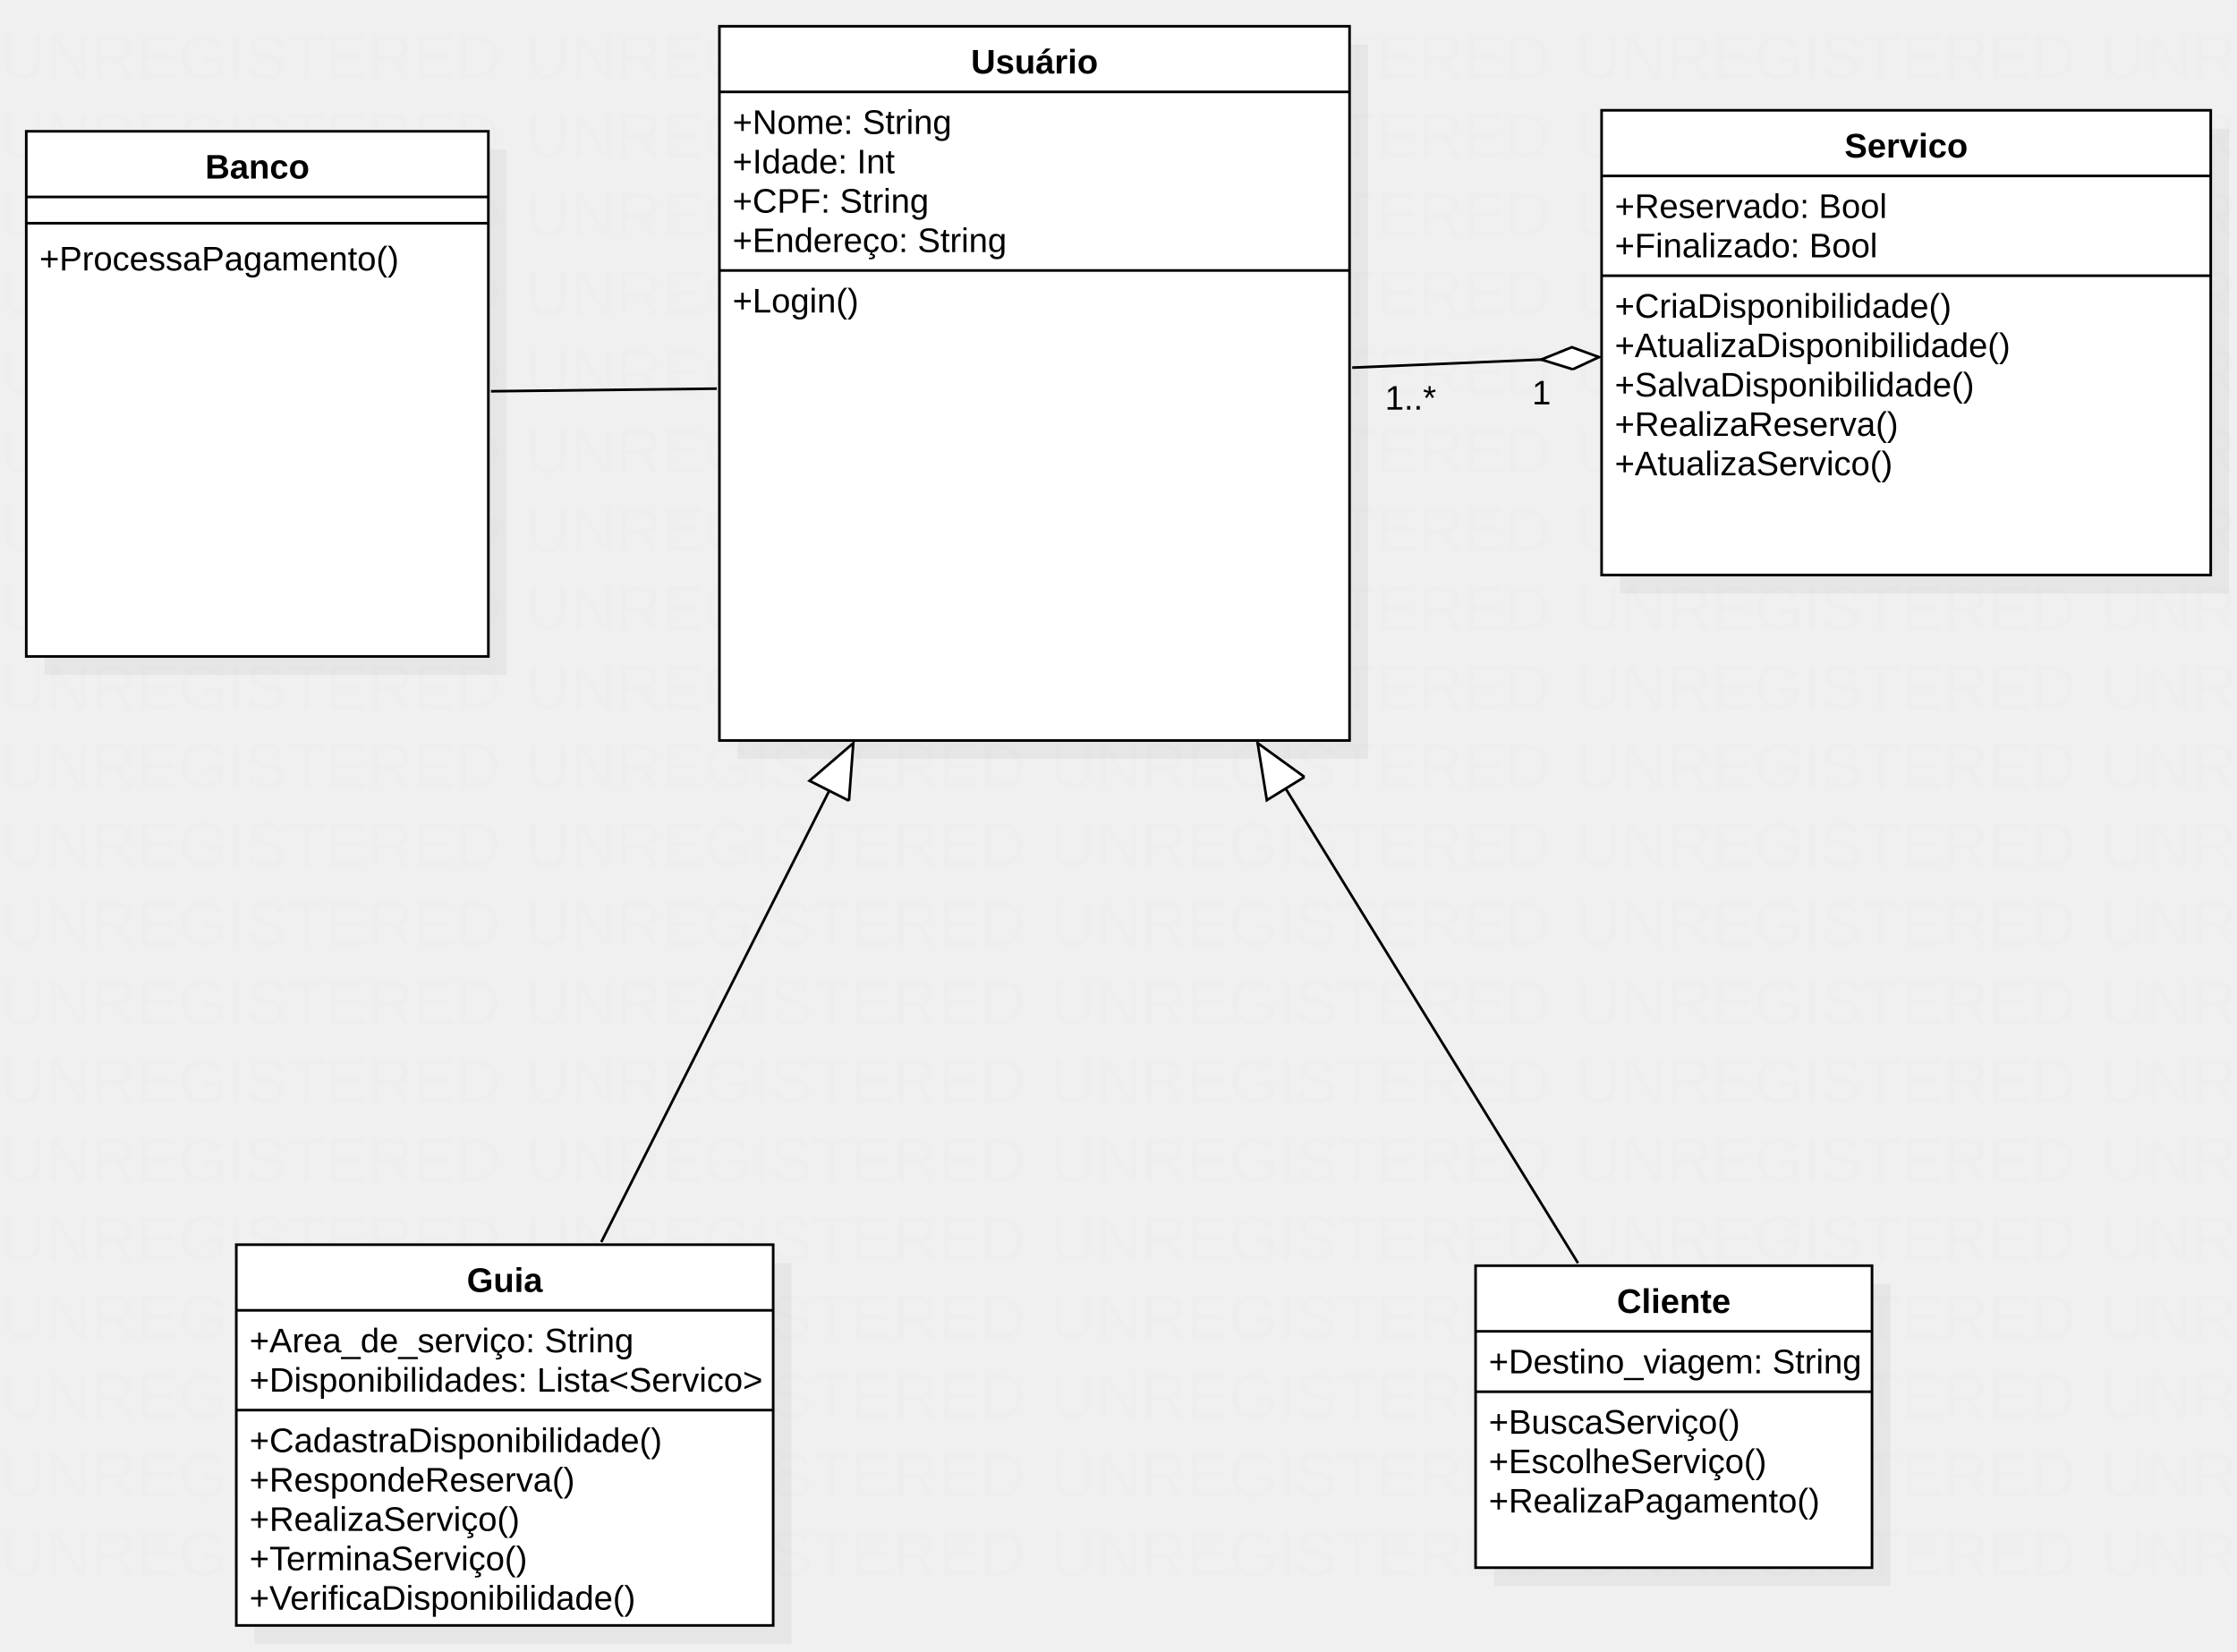
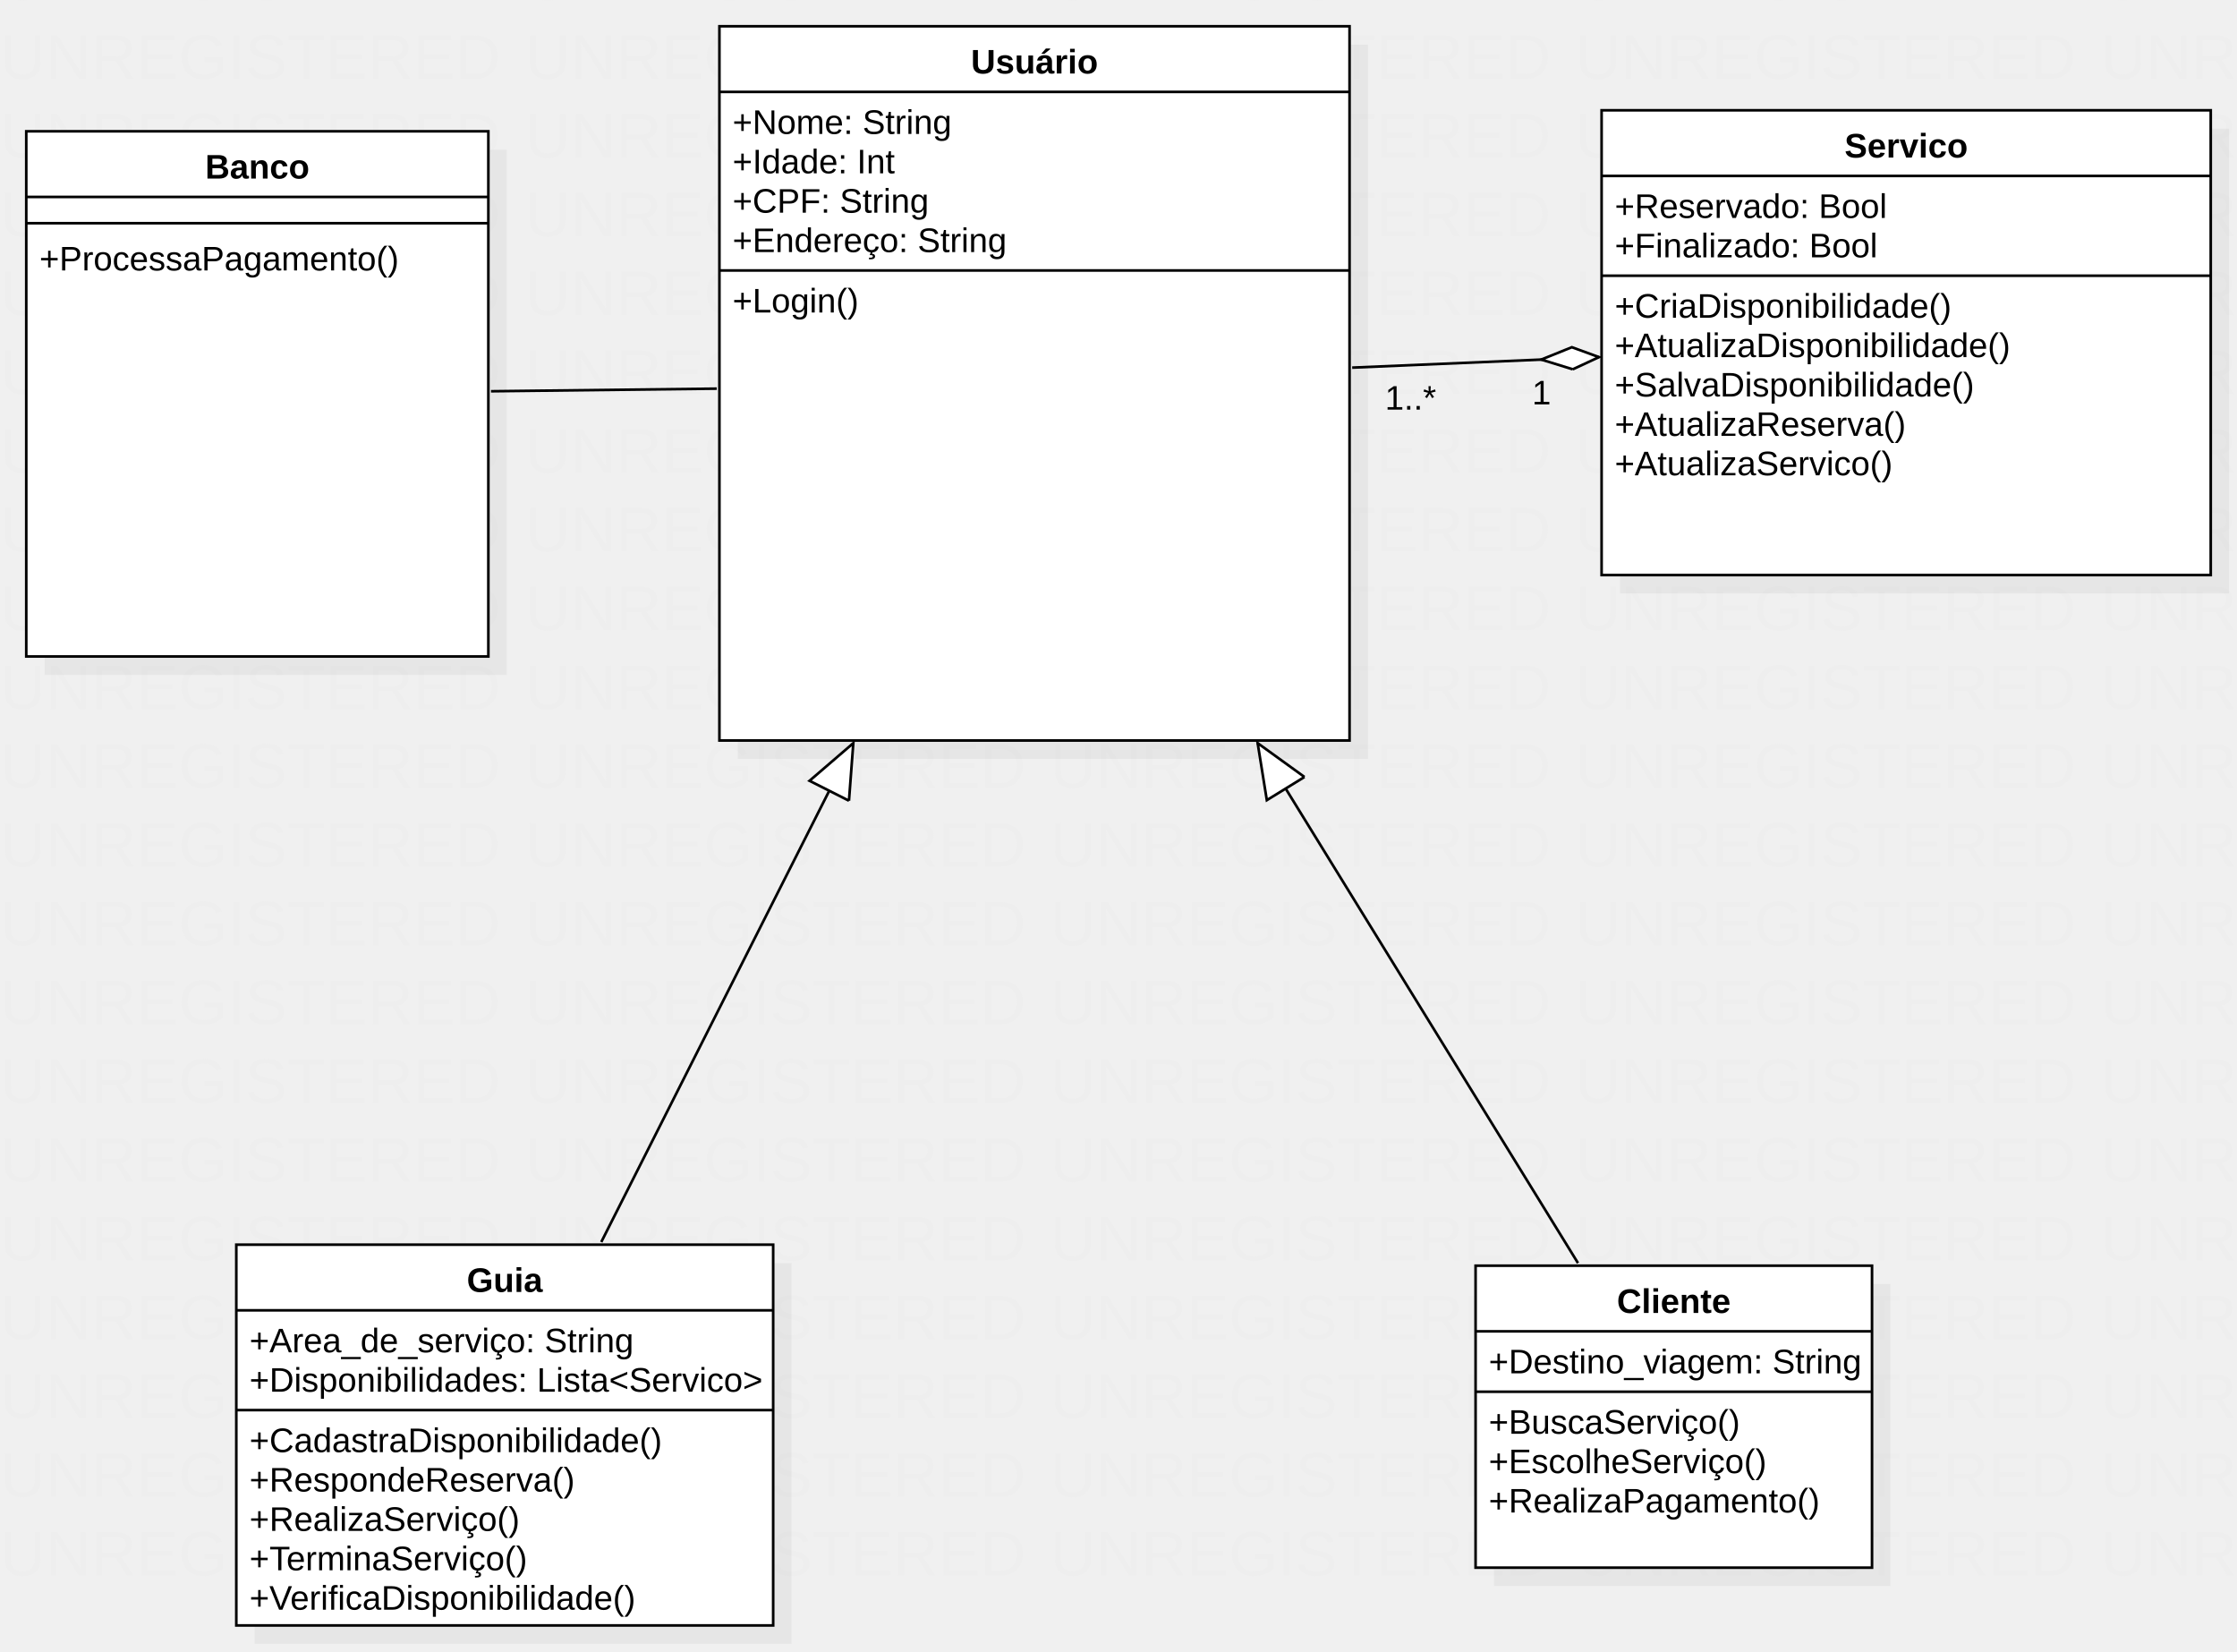
<svg xmlns="http://www.w3.org/2000/svg" version="1.1" width="852" height="629">
  <defs />
  <g>
    <text fill="#eeeeee" stroke="none" font-family="Arial" font-size="24px" font-style="normal" font-weight="normal" text-decoration="none" x="0" y="0">UNREGISTERED</text>
    <text fill="#eeeeee" stroke="none" font-family="Arial" font-size="24px" font-style="normal" font-weight="normal" text-decoration="none" x="0" y="30">UNREGISTERED</text>
    <text fill="#eeeeee" stroke="none" font-family="Arial" font-size="24px" font-style="normal" font-weight="normal" text-decoration="none" x="0" y="60">UNREGISTERED</text>
    <text fill="#eeeeee" stroke="none" font-family="Arial" font-size="24px" font-style="normal" font-weight="normal" text-decoration="none" x="0" y="90">UNREGISTERED</text>
    <text fill="#eeeeee" stroke="none" font-family="Arial" font-size="24px" font-style="normal" font-weight="normal" text-decoration="none" x="0" y="120">UNREGISTERED</text>
    <text fill="#eeeeee" stroke="none" font-family="Arial" font-size="24px" font-style="normal" font-weight="normal" text-decoration="none" x="0" y="150">UNREGISTERED</text>
    <text fill="#eeeeee" stroke="none" font-family="Arial" font-size="24px" font-style="normal" font-weight="normal" text-decoration="none" x="0" y="180">UNREGISTERED</text>
    <text fill="#eeeeee" stroke="none" font-family="Arial" font-size="24px" font-style="normal" font-weight="normal" text-decoration="none" x="0" y="210">UNREGISTERED</text>
    <text fill="#eeeeee" stroke="none" font-family="Arial" font-size="24px" font-style="normal" font-weight="normal" text-decoration="none" x="0" y="240">UNREGISTERED</text>
    <text fill="#eeeeee" stroke="none" font-family="Arial" font-size="24px" font-style="normal" font-weight="normal" text-decoration="none" x="0" y="270">UNREGISTERED</text>
    <text fill="#eeeeee" stroke="none" font-family="Arial" font-size="24px" font-style="normal" font-weight="normal" text-decoration="none" x="0" y="300">UNREGISTERED</text>
    <text fill="#eeeeee" stroke="none" font-family="Arial" font-size="24px" font-style="normal" font-weight="normal" text-decoration="none" x="0" y="330">UNREGISTERED</text>
    <text fill="#eeeeee" stroke="none" font-family="Arial" font-size="24px" font-style="normal" font-weight="normal" text-decoration="none" x="0" y="360">UNREGISTERED</text>
    <text fill="#eeeeee" stroke="none" font-family="Arial" font-size="24px" font-style="normal" font-weight="normal" text-decoration="none" x="0" y="390">UNREGISTERED</text>
    <text fill="#eeeeee" stroke="none" font-family="Arial" font-size="24px" font-style="normal" font-weight="normal" text-decoration="none" x="0" y="420">UNREGISTERED</text>
    <text fill="#eeeeee" stroke="none" font-family="Arial" font-size="24px" font-style="normal" font-weight="normal" text-decoration="none" x="0" y="450">UNREGISTERED</text>
    <text fill="#eeeeee" stroke="none" font-family="Arial" font-size="24px" font-style="normal" font-weight="normal" text-decoration="none" x="0" y="480">UNREGISTERED</text>
    <text fill="#eeeeee" stroke="none" font-family="Arial" font-size="24px" font-style="normal" font-weight="normal" text-decoration="none" x="0" y="510">UNREGISTERED</text>
    <text fill="#eeeeee" stroke="none" font-family="Arial" font-size="24px" font-style="normal" font-weight="normal" text-decoration="none" x="0" y="540">UNREGISTERED</text>
    <text fill="#eeeeee" stroke="none" font-family="Arial" font-size="24px" font-style="normal" font-weight="normal" text-decoration="none" x="0" y="570">UNREGISTERED</text>
    <text fill="#eeeeee" stroke="none" font-family="Arial" font-size="24px" font-style="normal" font-weight="normal" text-decoration="none" x="0" y="600">UNREGISTERED</text>
    <text fill="#eeeeee" stroke="none" font-family="Arial" font-size="24px" font-style="normal" font-weight="normal" text-decoration="none" x="200" y="0">UNREGISTERED</text>
    <text fill="#eeeeee" stroke="none" font-family="Arial" font-size="24px" font-style="normal" font-weight="normal" text-decoration="none" x="200" y="30">UNREGISTERED</text>
    <text fill="#eeeeee" stroke="none" font-family="Arial" font-size="24px" font-style="normal" font-weight="normal" text-decoration="none" x="200" y="60">UNREGISTERED</text>
    <text fill="#eeeeee" stroke="none" font-family="Arial" font-size="24px" font-style="normal" font-weight="normal" text-decoration="none" x="200" y="90">UNREGISTERED</text>
    <text fill="#eeeeee" stroke="none" font-family="Arial" font-size="24px" font-style="normal" font-weight="normal" text-decoration="none" x="200" y="120">UNREGISTERED</text>
    <text fill="#eeeeee" stroke="none" font-family="Arial" font-size="24px" font-style="normal" font-weight="normal" text-decoration="none" x="200" y="150">UNREGISTERED</text>
    <text fill="#eeeeee" stroke="none" font-family="Arial" font-size="24px" font-style="normal" font-weight="normal" text-decoration="none" x="200" y="180">UNREGISTERED</text>
    <text fill="#eeeeee" stroke="none" font-family="Arial" font-size="24px" font-style="normal" font-weight="normal" text-decoration="none" x="200" y="210">UNREGISTERED</text>
    <text fill="#eeeeee" stroke="none" font-family="Arial" font-size="24px" font-style="normal" font-weight="normal" text-decoration="none" x="200" y="240">UNREGISTERED</text>
    <text fill="#eeeeee" stroke="none" font-family="Arial" font-size="24px" font-style="normal" font-weight="normal" text-decoration="none" x="200" y="270">UNREGISTERED</text>
    <text fill="#eeeeee" stroke="none" font-family="Arial" font-size="24px" font-style="normal" font-weight="normal" text-decoration="none" x="200" y="300">UNREGISTERED</text>
    <text fill="#eeeeee" stroke="none" font-family="Arial" font-size="24px" font-style="normal" font-weight="normal" text-decoration="none" x="200" y="330">UNREGISTERED</text>
    <text fill="#eeeeee" stroke="none" font-family="Arial" font-size="24px" font-style="normal" font-weight="normal" text-decoration="none" x="200" y="360">UNREGISTERED</text>
    <text fill="#eeeeee" stroke="none" font-family="Arial" font-size="24px" font-style="normal" font-weight="normal" text-decoration="none" x="200" y="390">UNREGISTERED</text>
    <text fill="#eeeeee" stroke="none" font-family="Arial" font-size="24px" font-style="normal" font-weight="normal" text-decoration="none" x="200" y="420">UNREGISTERED</text>
    <text fill="#eeeeee" stroke="none" font-family="Arial" font-size="24px" font-style="normal" font-weight="normal" text-decoration="none" x="200" y="450">UNREGISTERED</text>
    <text fill="#eeeeee" stroke="none" font-family="Arial" font-size="24px" font-style="normal" font-weight="normal" text-decoration="none" x="200" y="480">UNREGISTERED</text>
    <text fill="#eeeeee" stroke="none" font-family="Arial" font-size="24px" font-style="normal" font-weight="normal" text-decoration="none" x="200" y="510">UNREGISTERED</text>
    <text fill="#eeeeee" stroke="none" font-family="Arial" font-size="24px" font-style="normal" font-weight="normal" text-decoration="none" x="200" y="540">UNREGISTERED</text>
    <text fill="#eeeeee" stroke="none" font-family="Arial" font-size="24px" font-style="normal" font-weight="normal" text-decoration="none" x="200" y="570">UNREGISTERED</text>
    <text fill="#eeeeee" stroke="none" font-family="Arial" font-size="24px" font-style="normal" font-weight="normal" text-decoration="none" x="200" y="600">UNREGISTERED</text>
    <text fill="#eeeeee" stroke="none" font-family="Arial" font-size="24px" font-style="normal" font-weight="normal" text-decoration="none" x="400" y="0">UNREGISTERED</text>
    <text fill="#eeeeee" stroke="none" font-family="Arial" font-size="24px" font-style="normal" font-weight="normal" text-decoration="none" x="400" y="30">UNREGISTERED</text>
    <text fill="#eeeeee" stroke="none" font-family="Arial" font-size="24px" font-style="normal" font-weight="normal" text-decoration="none" x="400" y="60">UNREGISTERED</text>
    <text fill="#eeeeee" stroke="none" font-family="Arial" font-size="24px" font-style="normal" font-weight="normal" text-decoration="none" x="400" y="90">UNREGISTERED</text>
    <text fill="#eeeeee" stroke="none" font-family="Arial" font-size="24px" font-style="normal" font-weight="normal" text-decoration="none" x="400" y="120">UNREGISTERED</text>
    <text fill="#eeeeee" stroke="none" font-family="Arial" font-size="24px" font-style="normal" font-weight="normal" text-decoration="none" x="400" y="150">UNREGISTERED</text>
    <text fill="#eeeeee" stroke="none" font-family="Arial" font-size="24px" font-style="normal" font-weight="normal" text-decoration="none" x="400" y="180">UNREGISTERED</text>
    <text fill="#eeeeee" stroke="none" font-family="Arial" font-size="24px" font-style="normal" font-weight="normal" text-decoration="none" x="400" y="210">UNREGISTERED</text>
    <text fill="#eeeeee" stroke="none" font-family="Arial" font-size="24px" font-style="normal" font-weight="normal" text-decoration="none" x="400" y="240">UNREGISTERED</text>
    <text fill="#eeeeee" stroke="none" font-family="Arial" font-size="24px" font-style="normal" font-weight="normal" text-decoration="none" x="400" y="270">UNREGISTERED</text>
    <text fill="#eeeeee" stroke="none" font-family="Arial" font-size="24px" font-style="normal" font-weight="normal" text-decoration="none" x="400" y="300">UNREGISTERED</text>
    <text fill="#eeeeee" stroke="none" font-family="Arial" font-size="24px" font-style="normal" font-weight="normal" text-decoration="none" x="400" y="330">UNREGISTERED</text>
    <text fill="#eeeeee" stroke="none" font-family="Arial" font-size="24px" font-style="normal" font-weight="normal" text-decoration="none" x="400" y="360">UNREGISTERED</text>
    <text fill="#eeeeee" stroke="none" font-family="Arial" font-size="24px" font-style="normal" font-weight="normal" text-decoration="none" x="400" y="390">UNREGISTERED</text>
    <text fill="#eeeeee" stroke="none" font-family="Arial" font-size="24px" font-style="normal" font-weight="normal" text-decoration="none" x="400" y="420">UNREGISTERED</text>
    <text fill="#eeeeee" stroke="none" font-family="Arial" font-size="24px" font-style="normal" font-weight="normal" text-decoration="none" x="400" y="450">UNREGISTERED</text>
    <text fill="#eeeeee" stroke="none" font-family="Arial" font-size="24px" font-style="normal" font-weight="normal" text-decoration="none" x="400" y="480">UNREGISTERED</text>
    <text fill="#eeeeee" stroke="none" font-family="Arial" font-size="24px" font-style="normal" font-weight="normal" text-decoration="none" x="400" y="510">UNREGISTERED</text>
    <text fill="#eeeeee" stroke="none" font-family="Arial" font-size="24px" font-style="normal" font-weight="normal" text-decoration="none" x="400" y="540">UNREGISTERED</text>
    <text fill="#eeeeee" stroke="none" font-family="Arial" font-size="24px" font-style="normal" font-weight="normal" text-decoration="none" x="400" y="570">UNREGISTERED</text>
    <text fill="#eeeeee" stroke="none" font-family="Arial" font-size="24px" font-style="normal" font-weight="normal" text-decoration="none" x="400" y="600">UNREGISTERED</text>
    <text fill="#eeeeee" stroke="none" font-family="Arial" font-size="24px" font-style="normal" font-weight="normal" text-decoration="none" x="600" y="0">UNREGISTERED</text>
    <text fill="#eeeeee" stroke="none" font-family="Arial" font-size="24px" font-style="normal" font-weight="normal" text-decoration="none" x="600" y="30">UNREGISTERED</text>
    <text fill="#eeeeee" stroke="none" font-family="Arial" font-size="24px" font-style="normal" font-weight="normal" text-decoration="none" x="600" y="60">UNREGISTERED</text>
    <text fill="#eeeeee" stroke="none" font-family="Arial" font-size="24px" font-style="normal" font-weight="normal" text-decoration="none" x="600" y="90">UNREGISTERED</text>
    <text fill="#eeeeee" stroke="none" font-family="Arial" font-size="24px" font-style="normal" font-weight="normal" text-decoration="none" x="600" y="120">UNREGISTERED</text>
    <text fill="#eeeeee" stroke="none" font-family="Arial" font-size="24px" font-style="normal" font-weight="normal" text-decoration="none" x="600" y="150">UNREGISTERED</text>
    <text fill="#eeeeee" stroke="none" font-family="Arial" font-size="24px" font-style="normal" font-weight="normal" text-decoration="none" x="600" y="180">UNREGISTERED</text>
    <text fill="#eeeeee" stroke="none" font-family="Arial" font-size="24px" font-style="normal" font-weight="normal" text-decoration="none" x="600" y="210">UNREGISTERED</text>
    <text fill="#eeeeee" stroke="none" font-family="Arial" font-size="24px" font-style="normal" font-weight="normal" text-decoration="none" x="600" y="240">UNREGISTERED</text>
    <text fill="#eeeeee" stroke="none" font-family="Arial" font-size="24px" font-style="normal" font-weight="normal" text-decoration="none" x="600" y="270">UNREGISTERED</text>
    <text fill="#eeeeee" stroke="none" font-family="Arial" font-size="24px" font-style="normal" font-weight="normal" text-decoration="none" x="600" y="300">UNREGISTERED</text>
    <text fill="#eeeeee" stroke="none" font-family="Arial" font-size="24px" font-style="normal" font-weight="normal" text-decoration="none" x="600" y="330">UNREGISTERED</text>
    <text fill="#eeeeee" stroke="none" font-family="Arial" font-size="24px" font-style="normal" font-weight="normal" text-decoration="none" x="600" y="360">UNREGISTERED</text>
    <text fill="#eeeeee" stroke="none" font-family="Arial" font-size="24px" font-style="normal" font-weight="normal" text-decoration="none" x="600" y="390">UNREGISTERED</text>
    <text fill="#eeeeee" stroke="none" font-family="Arial" font-size="24px" font-style="normal" font-weight="normal" text-decoration="none" x="600" y="420">UNREGISTERED</text>
    <text fill="#eeeeee" stroke="none" font-family="Arial" font-size="24px" font-style="normal" font-weight="normal" text-decoration="none" x="600" y="450">UNREGISTERED</text>
    <text fill="#eeeeee" stroke="none" font-family="Arial" font-size="24px" font-style="normal" font-weight="normal" text-decoration="none" x="600" y="480">UNREGISTERED</text>
    <text fill="#eeeeee" stroke="none" font-family="Arial" font-size="24px" font-style="normal" font-weight="normal" text-decoration="none" x="600" y="510">UNREGISTERED</text>
    <text fill="#eeeeee" stroke="none" font-family="Arial" font-size="24px" font-style="normal" font-weight="normal" text-decoration="none" x="600" y="540">UNREGISTERED</text>
    <text fill="#eeeeee" stroke="none" font-family="Arial" font-size="24px" font-style="normal" font-weight="normal" text-decoration="none" x="600" y="570">UNREGISTERED</text>
    <text fill="#eeeeee" stroke="none" font-family="Arial" font-size="24px" font-style="normal" font-weight="normal" text-decoration="none" x="600" y="600">UNREGISTERED</text>
    <text fill="#eeeeee" stroke="none" font-family="Arial" font-size="24px" font-style="normal" font-weight="normal" text-decoration="none" x="800" y="0">UNREGISTERED</text>
    <text fill="#eeeeee" stroke="none" font-family="Arial" font-size="24px" font-style="normal" font-weight="normal" text-decoration="none" x="800" y="30">UNREGISTERED</text>
    <text fill="#eeeeee" stroke="none" font-family="Arial" font-size="24px" font-style="normal" font-weight="normal" text-decoration="none" x="800" y="60">UNREGISTERED</text>
    <text fill="#eeeeee" stroke="none" font-family="Arial" font-size="24px" font-style="normal" font-weight="normal" text-decoration="none" x="800" y="90">UNREGISTERED</text>
    <text fill="#eeeeee" stroke="none" font-family="Arial" font-size="24px" font-style="normal" font-weight="normal" text-decoration="none" x="800" y="120">UNREGISTERED</text>
    <text fill="#eeeeee" stroke="none" font-family="Arial" font-size="24px" font-style="normal" font-weight="normal" text-decoration="none" x="800" y="150">UNREGISTERED</text>
    <text fill="#eeeeee" stroke="none" font-family="Arial" font-size="24px" font-style="normal" font-weight="normal" text-decoration="none" x="800" y="180">UNREGISTERED</text>
    <text fill="#eeeeee" stroke="none" font-family="Arial" font-size="24px" font-style="normal" font-weight="normal" text-decoration="none" x="800" y="210">UNREGISTERED</text>
    <text fill="#eeeeee" stroke="none" font-family="Arial" font-size="24px" font-style="normal" font-weight="normal" text-decoration="none" x="800" y="240">UNREGISTERED</text>
    <text fill="#eeeeee" stroke="none" font-family="Arial" font-size="24px" font-style="normal" font-weight="normal" text-decoration="none" x="800" y="270">UNREGISTERED</text>
    <text fill="#eeeeee" stroke="none" font-family="Arial" font-size="24px" font-style="normal" font-weight="normal" text-decoration="none" x="800" y="300">UNREGISTERED</text>
    <text fill="#eeeeee" stroke="none" font-family="Arial" font-size="24px" font-style="normal" font-weight="normal" text-decoration="none" x="800" y="330">UNREGISTERED</text>
    <text fill="#eeeeee" stroke="none" font-family="Arial" font-size="24px" font-style="normal" font-weight="normal" text-decoration="none" x="800" y="360">UNREGISTERED</text>
    <text fill="#eeeeee" stroke="none" font-family="Arial" font-size="24px" font-style="normal" font-weight="normal" text-decoration="none" x="800" y="390">UNREGISTERED</text>
    <text fill="#eeeeee" stroke="none" font-family="Arial" font-size="24px" font-style="normal" font-weight="normal" text-decoration="none" x="800" y="420">UNREGISTERED</text>
    <text fill="#eeeeee" stroke="none" font-family="Arial" font-size="24px" font-style="normal" font-weight="normal" text-decoration="none" x="800" y="450">UNREGISTERED</text>
    <text fill="#eeeeee" stroke="none" font-family="Arial" font-size="24px" font-style="normal" font-weight="normal" text-decoration="none" x="800" y="480">UNREGISTERED</text>
    <text fill="#eeeeee" stroke="none" font-family="Arial" font-size="24px" font-style="normal" font-weight="normal" text-decoration="none" x="800" y="510">UNREGISTERED</text>
    <text fill="#eeeeee" stroke="none" font-family="Arial" font-size="24px" font-style="normal" font-weight="normal" text-decoration="none" x="800" y="540">UNREGISTERED</text>
    <text fill="#eeeeee" stroke="none" font-family="Arial" font-size="24px" font-style="normal" font-weight="normal" text-decoration="none" x="800" y="570">UNREGISTERED</text>
    <text fill="#eeeeee" stroke="none" font-family="Arial" font-size="24px" font-style="normal" font-weight="normal" text-decoration="none" x="800" y="600">UNREGISTERED</text>
    <g transform="translate(-190,-110) scale(1,1)">
      <rect fill="#C0C0C0" stroke="none" x="471" y="127" width="240" height="272" opacity="0.2" />
    </g>
    <g transform="translate(-190,-110) scale(1,1)">
      <rect fill="#ffffff" stroke="none" x="464" y="120" width="240" height="272" />
    </g>
    <g transform="translate(-190,-110) scale(1,1)">
      <path fill="none" stroke="#000000" d="M 464 120 L 704 120 L 704 392 L 464 392 L 464 120 Z Z" stroke-miterlimit="10" />
    </g>
    <g transform="translate(-190,-110) scale(1,1)">
      <path fill="none" stroke="#000000" d="M 464 145 L 704 145" stroke-miterlimit="10" />
    </g>
    <g transform="translate(-190,-110) scale(1,1)">
      <path fill="none" stroke="#000000" d="M 464 213 L 704 213" stroke-miterlimit="10" />
    </g>
    <g transform="translate(-190,-110) scale(1,1)">
      <g>
        <path fill="none" stroke="none" />
        <text fill="#000000" stroke="none" font-family="Arial" font-size="13px" font-style="normal" font-weight="bold" text-decoration="none" x="559.8" y="138">Usuário</text>
      </g>
    </g>
    <g transform="translate(-190,-110) scale(1,1)">
      <g>
        <path fill="none" stroke="none" />
        <text fill="#000000" stroke="none" font-family="Arial" font-size="13px" font-style="normal" font-weight="normal" text-decoration="none" x="469" y="161">+Nome: String</text>
      </g>
    </g>
    <g transform="translate(-190,-110) scale(1,1)">
      <g>
        <path fill="none" stroke="none" />
        <text fill="#000000" stroke="none" font-family="Arial" font-size="13px" font-style="normal" font-weight="normal" text-decoration="none" x="469" y="176">+Idade: Int</text>
      </g>
    </g>
    <g transform="translate(-190,-110) scale(1,1)">
      <g>
        <path fill="none" stroke="none" />
        <text fill="#000000" stroke="none" font-family="Arial" font-size="13px" font-style="normal" font-weight="normal" text-decoration="none" x="469" y="191">+CPF: String</text>
      </g>
    </g>
    <g transform="translate(-190,-110) scale(1,1)">
      <g>
        <path fill="none" stroke="none" />
        <text fill="#000000" stroke="none" font-family="Arial" font-size="13px" font-style="normal" font-weight="normal" text-decoration="none" x="469" y="206">+Endereço: String</text>
      </g>
    </g>
    <g transform="translate(-190,-110) scale(1,1)">
      <g>
        <path fill="none" stroke="none" />
        <text fill="#000000" stroke="none" font-family="Arial" font-size="13px" font-style="normal" font-weight="normal" text-decoration="none" x="469" y="229">+Login()</text>
      </g>
    </g>
    <g transform="translate(-190,-110) scale(1,1)">
      <rect fill="#C0C0C0" stroke="none" x="287" y="591" width="204.476" height="145" opacity="0.2" />
    </g>
    <g transform="translate(-190,-110) scale(1,1)">
      <rect fill="#ffffff" stroke="none" x="280" y="584" width="204.476" height="145" />
    </g>
    <g transform="translate(-190,-110) scale(1,1)">
      <path fill="none" stroke="#000000" d="M 280 584 L 484.476 584 L 484.476 729 L 280 729 L 280 584 Z Z" stroke-miterlimit="10" />
    </g>
    <g transform="translate(-190,-110) scale(1,1)">
      <path fill="none" stroke="#000000" d="M 280 609 L 484.476 609" stroke-miterlimit="10" />
    </g>
    <g transform="translate(-190,-110) scale(1,1)">
      <path fill="none" stroke="#000000" d="M 280 647 L 484.476 647" stroke-miterlimit="10" />
    </g>
    <g transform="translate(-190,-110) scale(1,1)">
      <g>
        <path fill="none" stroke="none" />
        <text fill="#000000" stroke="none" font-family="Arial" font-size="13px" font-style="normal" font-weight="bold" text-decoration="none" x="367.791" y="602">Guia</text>
      </g>
    </g>
    <g transform="translate(-190,-110) scale(1,1)">
      <g>
        <path fill="none" stroke="none" />
        <text fill="#000000" stroke="none" font-family="Arial" font-size="13px" font-style="normal" font-weight="normal" text-decoration="none" x="285" y="625">+Area_de_serviço: String</text>
      </g>
    </g>
    <g transform="translate(-190,-110) scale(1,1)">
      <g>
        <path fill="none" stroke="none" />
        <text fill="#000000" stroke="none" font-family="Arial" font-size="13px" font-style="normal" font-weight="normal" text-decoration="none" x="285" y="640">+Disponibilidades: Lista&lt;Servico&gt;</text>
      </g>
    </g>
    <g transform="translate(-190,-110) scale(1,1)">
      <g>
        <path fill="none" stroke="none" />
        <text fill="#000000" stroke="none" font-family="Arial" font-size="13px" font-style="normal" font-weight="normal" text-decoration="none" x="285" y="663">+CadastraDisponibilidade()</text>
      </g>
    </g>
    <g transform="translate(-190,-110) scale(1,1)">
      <g>
        <path fill="none" stroke="none" />
        <text fill="#000000" stroke="none" font-family="Arial" font-size="13px" font-style="normal" font-weight="normal" text-decoration="none" x="285" y="678">+RespondeReserva()</text>
      </g>
    </g>
    <g transform="translate(-190,-110) scale(1,1)">
      <g>
        <path fill="none" stroke="none" />
        <text fill="#000000" stroke="none" font-family="Arial" font-size="13px" font-style="normal" font-weight="normal" text-decoration="none" x="285" y="693">+RealizaServiço()</text>
      </g>
    </g>
    <g transform="translate(-190,-110) scale(1,1)">
      <g>
        <path fill="none" stroke="none" />
        <text fill="#000000" stroke="none" font-family="Arial" font-size="13px" font-style="normal" font-weight="normal" text-decoration="none" x="285" y="708">+TerminaServiço()</text>
      </g>
    </g>
    <g transform="translate(-190,-110) scale(1,1)">
      <g>
        <path fill="none" stroke="none" />
        <text fill="#000000" stroke="none" font-family="Arial" font-size="13px" font-style="normal" font-weight="normal" text-decoration="none" x="285" y="723">+VerificaDisponibilidade()</text>
      </g>
    </g>
    <g transform="translate(-190,-110) scale(1,1)">
      <path fill="none" stroke="#000000" d="M 419 583 L 515 393" stroke-miterlimit="10" />
    </g>
    <g transform="translate(-190,-110) scale(1,1)">
      <path fill="#FFFFFF" stroke="none" d="M 513.348 414.938 L 515 393 L 498.32 407.344" />
    </g>
    <g transform="translate(-190,-110) scale(1,1)">
      <path fill="none" stroke="#000000" d="M 513.348 414.938 L 515 393 L 498.32 407.344 L 513.348 414.938" stroke-miterlimit="10" />
    </g>
    <g transform="translate(-190,-110) scale(1,1)">
      <rect fill="#C0C0C0" stroke="none" x="759" y="599" width="150.991" height="115" opacity="0.2" />
    </g>
    <g transform="translate(-190,-110) scale(1,1)">
      <rect fill="#ffffff" stroke="none" x="752" y="592" width="150.991" height="115" />
    </g>
    <g transform="translate(-190,-110) scale(1,1)">
      <path fill="none" stroke="#000000" d="M 752 592 L 902.991 592 L 902.991 707 L 752 707 L 752 592 Z Z" stroke-miterlimit="10" />
    </g>
    <g transform="translate(-190,-110) scale(1,1)">
      <path fill="none" stroke="#000000" d="M 752 617 L 902.991 617" stroke-miterlimit="10" />
    </g>
    <g transform="translate(-190,-110) scale(1,1)">
      <path fill="none" stroke="#000000" d="M 752 640 L 902.991 640" stroke-miterlimit="10" />
    </g>
    <g transform="translate(-190,-110) scale(1,1)">
      <g>
        <path fill="none" stroke="none" />
        <text fill="#000000" stroke="none" font-family="Arial" font-size="13px" font-style="normal" font-weight="bold" text-decoration="none" x="805.824" y="610">Cliente</text>
      </g>
    </g>
    <g transform="translate(-190,-110) scale(1,1)">
      <g>
        <path fill="none" stroke="none" />
        <text fill="#000000" stroke="none" font-family="Arial" font-size="13px" font-style="normal" font-weight="normal" text-decoration="none" x="757" y="633">+Destino_viagem: String</text>
      </g>
    </g>
    <g transform="translate(-190,-110) scale(1,1)">
      <g>
        <path fill="none" stroke="none" />
        <text fill="#000000" stroke="none" font-family="Arial" font-size="13px" font-style="normal" font-weight="normal" text-decoration="none" x="757" y="656">+BuscaServiço()</text>
      </g>
    </g>
    <g transform="translate(-190,-110) scale(1,1)">
      <g>
        <path fill="none" stroke="none" />
        <text fill="#000000" stroke="none" font-family="Arial" font-size="13px" font-style="normal" font-weight="normal" text-decoration="none" x="757" y="671">+EscolheServiço()</text>
      </g>
    </g>
    <g transform="translate(-190,-110) scale(1,1)">
      <g>
        <path fill="none" stroke="none" />
        <text fill="#000000" stroke="none" font-family="Arial" font-size="13px" font-style="normal" font-weight="normal" text-decoration="none" x="757" y="686">+RealizaPagamento()</text>
      </g>
    </g>
    <g transform="translate(-190,-110) scale(1,1)">
      <path fill="none" stroke="#000000" d="M 791 591 L 669 393" stroke-miterlimit="10" />
    </g>
    <g transform="translate(-190,-110) scale(1,1)">
      <path fill="#FFFFFF" stroke="none" d="M 686.83 405.888 L 669 393 L 672.495 414.721" />
    </g>
    <g transform="translate(-190,-110) scale(1,1)">
      <path fill="none" stroke="#000000" d="M 686.83 405.888 L 669 393 L 672.495 414.721 L 686.83 405.888" stroke-miterlimit="10" />
    </g>
    <g transform="translate(-190,-110) scale(1,1)">
      <rect fill="#C0C0C0" stroke="none" x="207" y="167" width="176" height="200" opacity="0.2" />
    </g>
    <g transform="translate(-190,-110) scale(1,1)">
      <rect fill="#ffffff" stroke="none" x="200" y="160" width="176" height="200" />
    </g>
    <g transform="translate(-190,-110) scale(1,1)">
      <path fill="none" stroke="#000000" d="M 200 160 L 376 160 L 376 360 L 200 360 L 200 160 Z Z" stroke-miterlimit="10" />
    </g>
    <g transform="translate(-190,-110) scale(1,1)">
      <path fill="none" stroke="#000000" d="M 200 185 L 376 185" stroke-miterlimit="10" />
    </g>
    <g transform="translate(-190,-110) scale(1,1)">
      <path fill="none" stroke="#000000" d="M 200 195 L 376 195" stroke-miterlimit="10" />
    </g>
    <g transform="translate(-190,-110) scale(1,1)">
      <g>
        <path fill="none" stroke="none" />
        <text fill="#000000" stroke="none" font-family="Arial" font-size="13px" font-style="normal" font-weight="bold" text-decoration="none" x="268.135" y="178">Banco</text>
      </g>
    </g>
    <g transform="translate(-190,-110) scale(1,1)">
      <g>
        <path fill="none" stroke="none" />
        <text fill="#000000" stroke="none" font-family="Arial" font-size="13px" font-style="normal" font-weight="normal" text-decoration="none" x="205" y="213">+ProcessaPagamento()</text>
      </g>
    </g>
    <g transform="translate(-190,-110) scale(1,1)">
      <rect fill="#C0C0C0" stroke="none" x="807" y="159" width="232" height="177" opacity="0.2" />
    </g>
    <g transform="translate(-190,-110) scale(1,1)">
      <rect fill="#ffffff" stroke="none" x="800" y="152" width="232" height="177" />
    </g>
    <g transform="translate(-190,-110) scale(1,1)">
      <path fill="none" stroke="#000000" d="M 800 152 L 1032 152 L 1032 329 L 800 329 L 800 152 Z Z" stroke-miterlimit="10" />
    </g>
    <g transform="translate(-190,-110) scale(1,1)">
      <path fill="none" stroke="#000000" d="M 800 177 L 1032 177" stroke-miterlimit="10" />
    </g>
    <g transform="translate(-190,-110) scale(1,1)">
      <path fill="none" stroke="#000000" d="M 800 215 L 1032 215" stroke-miterlimit="10" />
    </g>
    <g transform="translate(-190,-110) scale(1,1)">
      <g>
        <path fill="none" stroke="none" />
        <text fill="#000000" stroke="none" font-family="Arial" font-size="13px" font-style="normal" font-weight="bold" text-decoration="none" x="892.514" y="170">Servico</text>
      </g>
    </g>
    <g transform="translate(-190,-110) scale(1,1)">
      <g>
        <path fill="none" stroke="none" />
        <text fill="#000000" stroke="none" font-family="Arial" font-size="13px" font-style="normal" font-weight="normal" text-decoration="none" x="805" y="193">+Reservado: Bool</text>
      </g>
    </g>
    <g transform="translate(-190,-110) scale(1,1)">
      <g>
        <path fill="none" stroke="none" />
        <text fill="#000000" stroke="none" font-family="Arial" font-size="13px" font-style="normal" font-weight="normal" text-decoration="none" x="805" y="208">+Finalizado: Bool</text>
      </g>
    </g>
    <g transform="translate(-190,-110) scale(1,1)">
      <g>
        <path fill="none" stroke="none" />
        <text fill="#000000" stroke="none" font-family="Arial" font-size="13px" font-style="normal" font-weight="normal" text-decoration="none" x="805" y="231">+CriaDisponibilidade()</text>
      </g>
    </g>
    <g transform="translate(-190,-110) scale(1,1)">
      <g>
        <path fill="none" stroke="none" />
        <text fill="#000000" stroke="none" font-family="Arial" font-size="13px" font-style="normal" font-weight="normal" text-decoration="none" x="805" y="246">+AtualizaDisponibilidade()</text>
      </g>
    </g>
    <g transform="translate(-190,-110) scale(1,1)">
      <g>
        <path fill="none" stroke="none" />
        <text fill="#000000" stroke="none" font-family="Arial" font-size="13px" font-style="normal" font-weight="normal" text-decoration="none" x="805" y="261">+SalvaDisponibilidade()</text>
      </g>
    </g>
    <g transform="translate(-190,-110) scale(1,1)">
      <g>
        <path fill="none" stroke="none" />
-         <text fill="#000000" stroke="none" font-family="Arial" font-size="13px" font-style="normal" font-weight="normal" text-decoration="none" x="805" y="276">+RealizaReserva()</text>
+         <text fill="#000000" stroke="none" font-family="Arial" font-size="13px" font-style="normal" font-weight="normal" text-decoration="none" x="805" y="276">+AtualizaReserva()</text>
      </g>
    </g>
    <g transform="translate(-190,-110) scale(1,1)">
      <g>
        <path fill="none" stroke="none" />
        <text fill="#000000" stroke="none" font-family="Arial" font-size="13px" font-style="normal" font-weight="normal" text-decoration="none" x="805" y="291">+AtualizaServico()</text>
      </g>
    </g>
    <g transform="translate(-190,-110) scale(1,1)">
      <path fill="none" stroke="#000000" d="M 705 250 L 799 246" stroke-miterlimit="10" />
    </g>
    <g transform="translate(-190,-110) scale(1,1)">
      <path fill="#FFFFFF" stroke="none" d="M 789.025 250.638 L 799 246 L 788.668 242.226 L 777.02 246.935" />
    </g>
    <g transform="translate(-190,-110) scale(1,1)">
      <path fill="none" stroke="#000000" d="M 789.025 250.638 L 799 246 L 788.668 242.226 L 777.02 246.935 L 789.025 250.638" stroke-miterlimit="10" />
    </g>
    <g transform="translate(-190,-110) scale(1,1)">
      <g>
        <path fill="none" stroke="none" />
        <text fill="#000000" stroke="none" font-family="Arial" font-size="13px" font-style="normal" font-weight="normal" text-decoration="none" x="717.5" y="266">1..*</text>
      </g>
    </g>
    <g transform="translate(-190,-110) scale(1,1)">
      <g>
        <path fill="none" stroke="none" />
        <text fill="#000000" stroke="none" font-family="Arial" font-size="13px" font-style="normal" font-weight="normal" text-decoration="none" x="773.5" y="264">1</text>
      </g>
    </g>
    <g transform="translate(-190,-110) scale(1,1)">
      <path fill="none" stroke="#000000" d="M 377 259 L 463 258" stroke-miterlimit="10" />
    </g>
  </g>
</svg>
